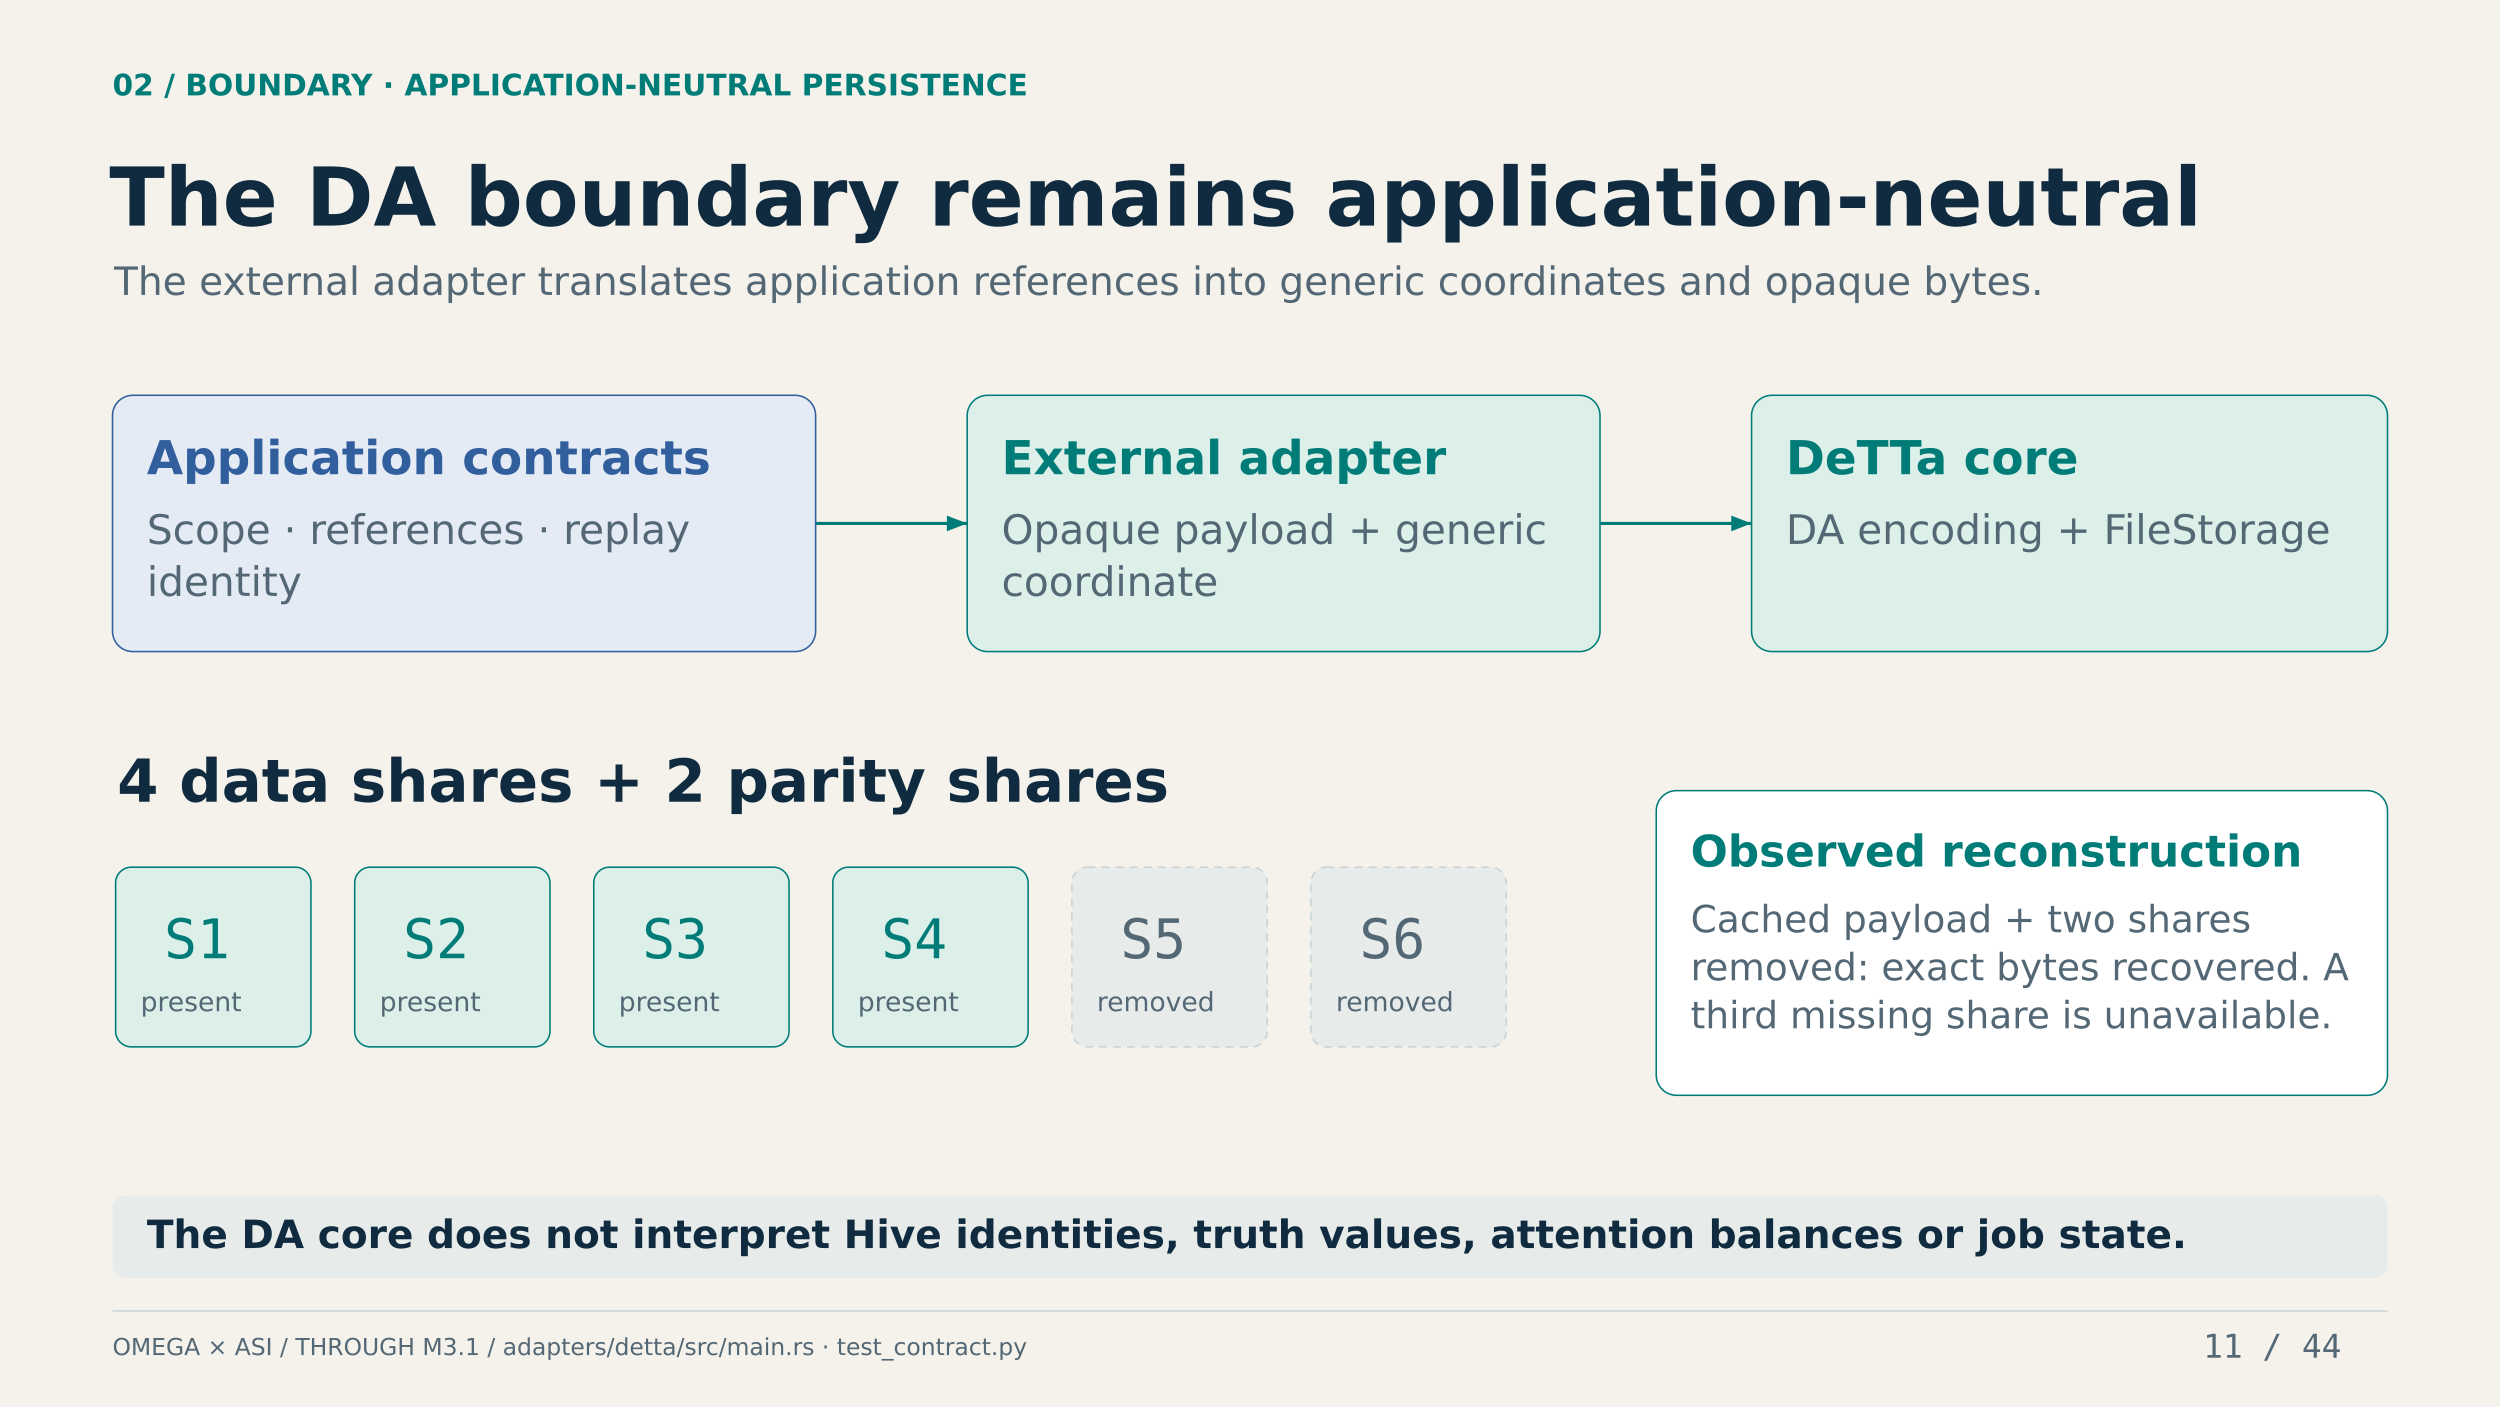
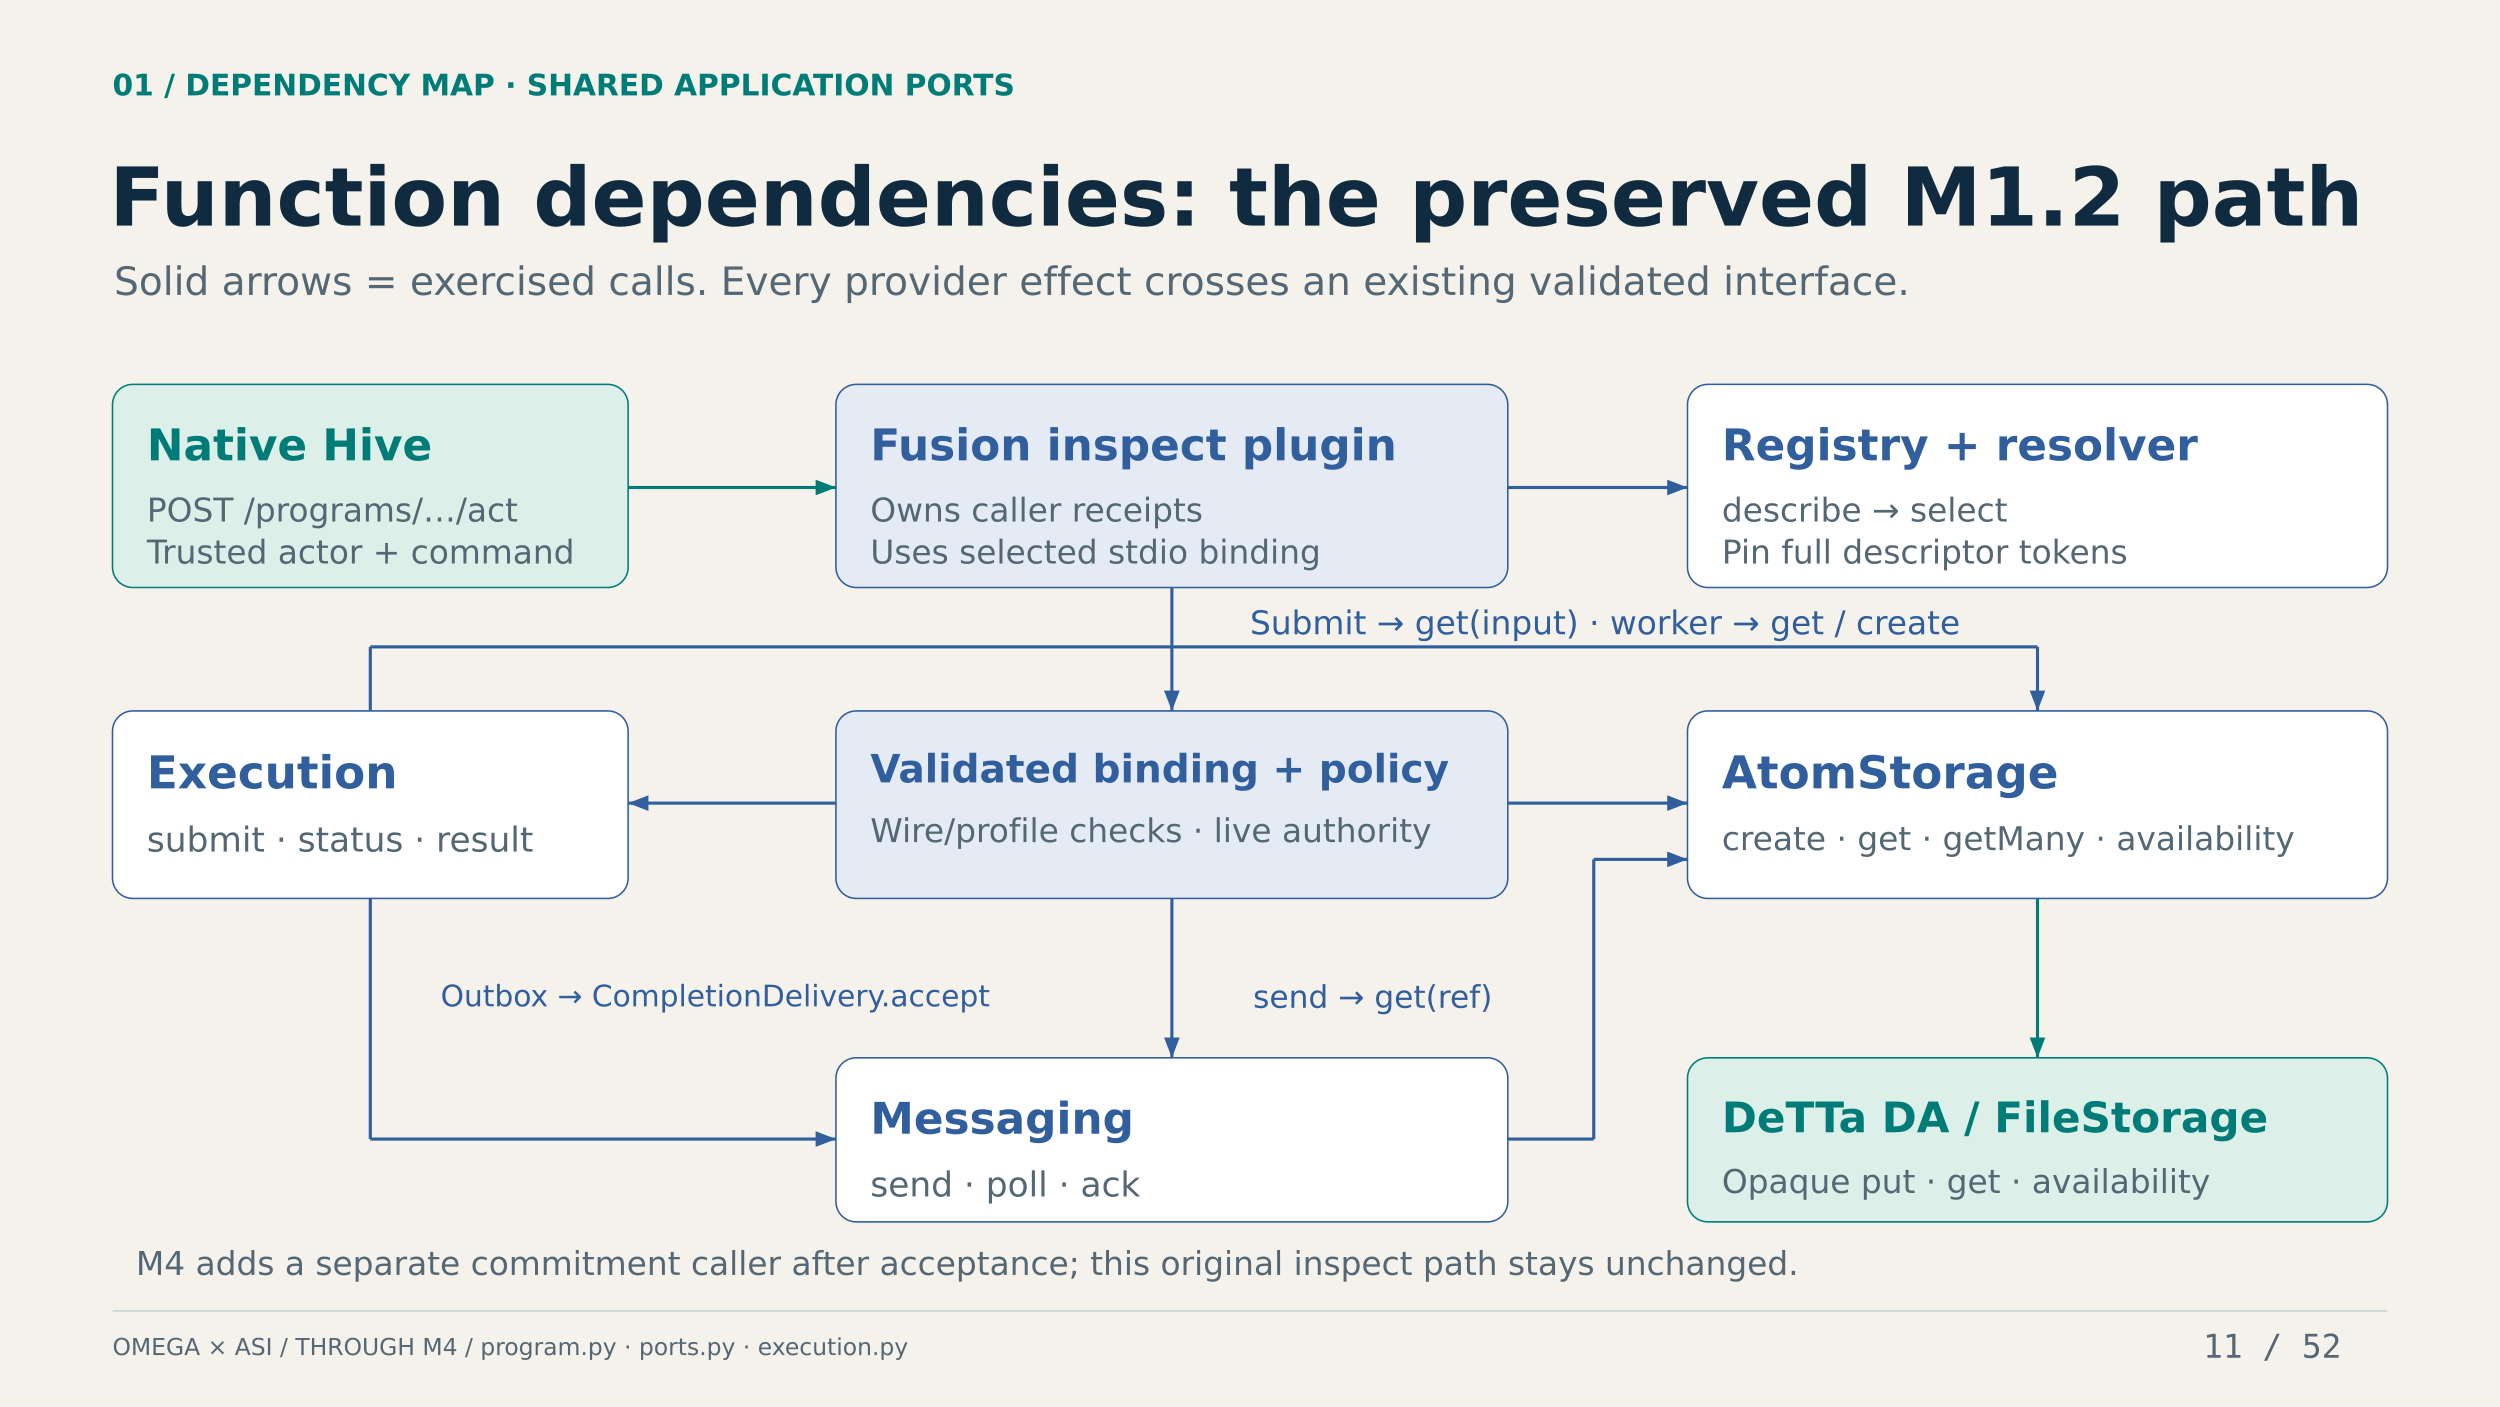
<svg xmlns="http://www.w3.org/2000/svg" width="1600" height="900" viewBox="0 0 1600 900" role="img" aria-labelledby="title desc">
  <rect width="1600" height="900" fill="#F4F2EB" />
-   <text x="72" y="61.05" font-family="DejaVu Sans" font-size="19" font-weight="700" fill="#007C78">02 / BOUNDARY · APPLICATION-NEUTRAL PERSISTENCE</text>
-   <text x="70" y="144.4" font-family="DejaVu Sans" font-size="52" font-weight="700" fill="#102B3F">The DA boundary remains application-neutral</text>
-   <text x="73" y="188.75" font-family="DejaVu Sans" font-size="25" font-weight="400" fill="#536775">The external adapter translates application references into generic coordinates and opaque bytes.</text>
-   <rect x="72" y="253" width="450" height="164" rx="13" fill="#E4EBF5" stroke="#315E9C" />
-   <text x="94" y="303.5" font-family="DejaVu Sans" font-size="30" font-weight="700" fill="#315E9C">Application contracts</text>
-   <text x="94" y="348.1" font-family="DejaVu Sans" font-size="26" font-weight="400" fill="#536775">Scope · references · replay</text>
-   <text x="94" y="381.38" font-family="DejaVu Sans" font-size="26" font-weight="400" fill="#536775">identity</text>
-   <rect x="619" y="253" width="405" height="164" rx="13" fill="#DCEFE8" stroke="#007C78" />
-   <text x="641" y="303.5" font-family="DejaVu Sans" font-size="30" font-weight="700" fill="#007C78">External adapter</text>
-   <text x="641" y="348.1" font-family="DejaVu Sans" font-size="26" font-weight="400" fill="#536775">Opaque payload + generic</text>
-   <text x="641" y="381.38" font-family="DejaVu Sans" font-size="26" font-weight="400" fill="#536775">coordinate</text>
-   <rect x="1121" y="253" width="407" height="164" rx="13" fill="#DCEFE8" stroke="#007C78" />
-   <text x="1143" y="303.5" font-family="DejaVu Sans" font-size="30" font-weight="700" fill="#007C78">DeTTa core</text>
-   <text x="1143" y="348.1" font-family="DejaVu Sans" font-size="26" font-weight="400" fill="#536775">DA encoding + FileStorage</text>
-   <line x1="522" y1="335" x2="619" y2="335" stroke="#007C78" stroke-width="2" />
-   <polygon points="619,335 606.0,330.0 606.0,340.0" fill="#007C78" />
-   <line x1="1024" y1="335" x2="1121" y2="335" stroke="#007C78" stroke-width="2" />
-   <polygon points="1121,335 1108.0,330.0 1108.0,340.0" fill="#007C78" />
-   <text x="75" y="513.1" font-family="DejaVu Sans" font-size="38" font-weight="700" fill="#102B3F">4 data shares + 2 parity shares</text>
-   <rect x="74" y="555" width="125" height="115" rx="10" fill="#DCEFE8" stroke="#007C78" />
-   <text x="105" y="613.25" font-family="DejaVu Sans Mono" font-size="35" font-weight="400" fill="#007C78">S1</text>
-   <text x="90" y="647.15" font-family="DejaVu Sans" font-size="17" font-weight="400" fill="#536775">present</text>
-   <rect x="227" y="555" width="125" height="115" rx="10" fill="#DCEFE8" stroke="#007C78" />
-   <text x="258" y="613.25" font-family="DejaVu Sans Mono" font-size="35" font-weight="400" fill="#007C78">S2</text>
-   <text x="243" y="647.15" font-family="DejaVu Sans" font-size="17" font-weight="400" fill="#536775">present</text>
-   <rect x="380" y="555" width="125" height="115" rx="10" fill="#DCEFE8" stroke="#007C78" />
-   <text x="411" y="613.25" font-family="DejaVu Sans Mono" font-size="35" font-weight="400" fill="#007C78">S3</text>
-   <text x="396" y="647.15" font-family="DejaVu Sans" font-size="17" font-weight="400" fill="#536775">present</text>
-   <rect x="533" y="555" width="125" height="115" rx="10" fill="#DCEFE8" stroke="#007C78" />
-   <text x="564" y="613.25" font-family="DejaVu Sans Mono" font-size="35" font-weight="400" fill="#007C78">S4</text>
-   <text x="549" y="647.15" font-family="DejaVu Sans" font-size="17" font-weight="400" fill="#536775">present</text>
-   <rect x="686" y="555" width="125" height="115" rx="10" fill="#E7ECEB" stroke="#C9D2D4" stroke-dasharray="5 4" />
-   <text x="717" y="613.25" font-family="DejaVu Sans Mono" font-size="35" font-weight="400" fill="#536775">S5</text>
-   <text x="702" y="647.15" font-family="DejaVu Sans" font-size="17" font-weight="400" fill="#536775">removed</text>
-   <rect x="839" y="555" width="125" height="115" rx="10" fill="#E7ECEB" stroke="#C9D2D4" stroke-dasharray="5 4" />
-   <text x="870" y="613.25" font-family="DejaVu Sans Mono" font-size="35" font-weight="400" fill="#536775">S6</text>
-   <text x="855" y="647.15" font-family="DejaVu Sans" font-size="17" font-weight="400" fill="#536775">removed</text>
-   <rect x="1060" y="506" width="468" height="195" rx="13" fill="#FFFFFF" stroke="#007C78" />
-   <text x="1082" y="554.6" font-family="DejaVu Sans" font-size="28" font-weight="700" fill="#007C78">Observed reconstruction</text>
-   <text x="1082" y="596.64" font-family="DejaVu Sans" font-size="24" font-weight="400" fill="#536775">Cached payload + two shares</text>
-   <text x="1082" y="627.36" font-family="DejaVu Sans" font-size="24" font-weight="400" fill="#536775">removed: exact bytes recovered. A</text>
-   <text x="1082" y="658.08" font-family="DejaVu Sans" font-size="24" font-weight="400" fill="#536775">third missing share is unavailable.</text>
-   <rect x="72" y="765" width="1456" height="53" rx="8" fill="#E7ECEB" />
-   <text x="94" y="798.75" font-family="DejaVu Sans" font-size="25" font-weight="700" fill="#102B3F">The DA core does not interpret Hive identities, truth values, attention balances or job state.</text>
+   <text x="72" y="61.05" font-family="DejaVu Sans" font-size="19" font-weight="700" fill="#007C78">01 / DEPENDENCY MAP · SHARED APPLICATION PORTS</text>
+   <text x="70" y="144.4" font-family="DejaVu Sans" font-size="52" font-weight="700" fill="#102B3F">Function dependencies: the preserved M1.2 path</text>
+   <text x="73" y="188.75" font-family="DejaVu Sans" font-size="25" font-weight="400" fill="#536775">Solid arrows = exercised calls. Every provider effect crosses an existing validated interface.</text>
+   <rect x="72" y="246" width="330" height="130" rx="13" fill="#DCEFE8" stroke="#007C78" />
+   <text x="94" y="294.6" font-family="DejaVu Sans" font-size="28" font-weight="700" fill="#007C78">Native Hive</text>
+   <text x="94" y="333.79" font-family="DejaVu Sans" font-size="21" font-weight="400" fill="#536775">POST /programs/…/act</text>
+   <text x="94" y="360.67" font-family="DejaVu Sans" font-size="21" font-weight="400" fill="#536775">Trusted actor + command</text>
+   <rect x="535" y="246" width="430" height="130" rx="13" fill="#E4EBF5" stroke="#315E9C" />
+   <text x="557" y="294.6" font-family="DejaVu Sans" font-size="28" font-weight="700" fill="#315E9C">Fusion inspect plugin</text>
+   <text x="557" y="333.79" font-family="DejaVu Sans" font-size="21" font-weight="400" fill="#536775">Owns caller receipts</text>
+   <text x="557" y="360.67" font-family="DejaVu Sans" font-size="21" font-weight="400" fill="#536775">Uses selected stdio binding</text>
+   <rect x="1080" y="246" width="448" height="130" rx="13" fill="#FFFFFF" stroke="#315E9C" />
+   <text x="1102" y="294.6" font-family="DejaVu Sans" font-size="28" font-weight="700" fill="#315E9C">Registry + resolver</text>
+   <text x="1102" y="333.79" font-family="DejaVu Sans" font-size="21" font-weight="400" fill="#536775">describe → select</text>
+   <text x="1102" y="360.67" font-family="DejaVu Sans" font-size="21" font-weight="400" fill="#536775">Pin full descriptor tokens</text>
+   <line x1="402" y1="312" x2="535" y2="312" stroke="#007C78" stroke-width="2" />
+   <polygon points="535,312 522.0,307.0 522.0,317.0" fill="#007C78" />
+   <line x1="965" y1="312" x2="1080" y2="312" stroke="#315E9C" stroke-width="2" />
+   <polygon points="1080,312 1067.0,307.0 1067.0,317.0" fill="#315E9C" />
+   <rect x="535" y="455" width="430" height="120" rx="13" fill="#E4EBF5" stroke="#315E9C" />
+   <text x="557" y="500.75" font-family="DejaVu Sans" font-size="25" font-weight="700" fill="#315E9C">Validated binding + policy</text>
+   <text x="557" y="538.95" font-family="DejaVu Sans" font-size="21" font-weight="400" fill="#536775">Wire/profile checks · live authority</text>
+   <line x1="750" y1="376" x2="750" y2="455" stroke="#315E9C" stroke-width="2" />
+   <polygon points="750,455 755.0,442.0 745.0,442.0" fill="#315E9C" />
+   <rect x="72" y="455" width="330" height="120" rx="13" fill="#FFFFFF" stroke="#315E9C" />
+   <text x="94" y="504.55" font-family="DejaVu Sans" font-size="29" font-weight="700" fill="#315E9C">Execution</text>
+   <text x="94" y="545.02" font-family="DejaVu Sans" font-size="22" font-weight="400" fill="#536775">submit · status · result</text>
+   <rect x="1080" y="455" width="448" height="120" rx="13" fill="#FFFFFF" stroke="#315E9C" />
+   <text x="1102" y="504.55" font-family="DejaVu Sans" font-size="29" font-weight="700" fill="#315E9C">AtomStorage</text>
+   <text x="1102" y="544.07" font-family="DejaVu Sans" font-size="21" font-weight="400" fill="#536775">create · get · getMany · availability</text>
+   <line x1="535" y1="514" x2="402" y2="514" stroke="#315E9C" stroke-width="2" />
+   <polygon points="402,514 415.0,519.0 415.0,509.0" fill="#315E9C" />
+   <line x1="965" y1="514" x2="1080" y2="514" stroke="#315E9C" stroke-width="2" />
+   <polygon points="1080,514 1067.0,509.0 1067.0,519.0" fill="#315E9C" />
+   <line x1="237" y1="455" x2="237" y2="414" stroke="#315E9C" stroke-width="2" />
+   <line x1="237" y1="414" x2="1304" y2="414" stroke="#315E9C" stroke-width="2" />
+   <line x1="1304" y1="414" x2="1304" y2="455" stroke="#315E9C" stroke-width="2" />
+   <polygon points="1304,455 1309.0,442.0 1299.0,442.0" fill="#315E9C" />
+   <text x="800" y="405.95" font-family="DejaVu Sans" font-size="21" font-weight="400" fill="#315E9C">Submit → get(input) · worker → get / create</text>
+   <rect x="535" y="677" width="430" height="105" rx="13" fill="#FFFFFF" stroke="#315E9C" />
+   <text x="557" y="725.6" font-family="DejaVu Sans" font-size="28" font-weight="700" fill="#315E9C">Messaging</text>
+   <text x="557" y="765.74" font-family="DejaVu Sans" font-size="22" font-weight="400" fill="#536775">send · poll · ack</text>
+   <line x1="750" y1="575" x2="750" y2="677" stroke="#315E9C" stroke-width="2" />
+   <polygon points="750,677 755.0,664.0 745.0,664.0" fill="#315E9C" />
+   <line x1="237" y1="575" x2="237" y2="729" stroke="#315E9C" stroke-width="2" />
+   <line x1="237" y1="729" x2="535" y2="729" stroke="#315E9C" stroke-width="2" />
+   <polygon points="535,729 522.0,724.0 522.0,734.0" fill="#315E9C" />
+   <text x="282" y="644.05" font-family="DejaVu Sans" font-size="19" font-weight="400" fill="#315E9C">Outbox → CompletionDelivery.accept</text>
+   <line x1="965" y1="729" x2="1020" y2="729" stroke="#315E9C" stroke-width="2" />
+   <line x1="1020" y1="729" x2="1020" y2="550" stroke="#315E9C" stroke-width="2" />
+   <line x1="1020" y1="550" x2="1080" y2="550" stroke="#315E9C" stroke-width="2" />
+   <polygon points="1080,550 1067.0,545.0 1067.0,555.0" fill="#315E9C" />
+   <text x="802" y="645.0" font-family="DejaVu Sans" font-size="20" font-weight="400" fill="#315E9C">send → get(ref)</text>
+   <rect x="1080" y="677" width="448" height="105" rx="13" fill="#DCEFE8" stroke="#007C78" />
+   <text x="1102" y="724.65" font-family="DejaVu Sans" font-size="27" font-weight="700" fill="#007C78">DeTTa DA / FileStorage</text>
+   <text x="1102" y="763.51" font-family="DejaVu Sans" font-size="21" font-weight="400" fill="#536775">Opaque put · get · availability</text>
+   <line x1="1304" y1="575" x2="1304" y2="677" stroke="#007C78" stroke-width="2" />
+   <polygon points="1304,677 1309.0,664.0 1299.0,664.0" fill="#007C78" />
+   <text x="87" y="815.95" font-family="DejaVu Sans" font-size="21" font-weight="400" fill="#536775">M4 adds a separate commitment caller after acceptance; this original inspect path stays unchanged.</text>
  <line x1="72" y1="839" x2="1528" y2="839" stroke="#C9D2D4" stroke-width="1" />
-   <text x="72" y="867.25" font-family="DejaVu Sans" font-size="15" font-weight="400" fill="#536775">OMEGA × ASI / THROUGH M3.1 / adapters/detta/src/main.rs · test_contract.py</text>
-   <text x="1410" y="868.95" font-family="DejaVu Sans Mono" font-size="21" font-weight="400" fill="#536775">11 / 44</text>
+   <text x="72" y="867.25" font-family="DejaVu Sans" font-size="15" font-weight="400" fill="#536775">OMEGA × ASI / THROUGH M4 / program.py · ports.py · execution.py</text>
+   <text x="1410" y="868.95" font-family="DejaVu Sans Mono" font-size="21" font-weight="400" fill="#536775">11 / 52</text>
</svg>
